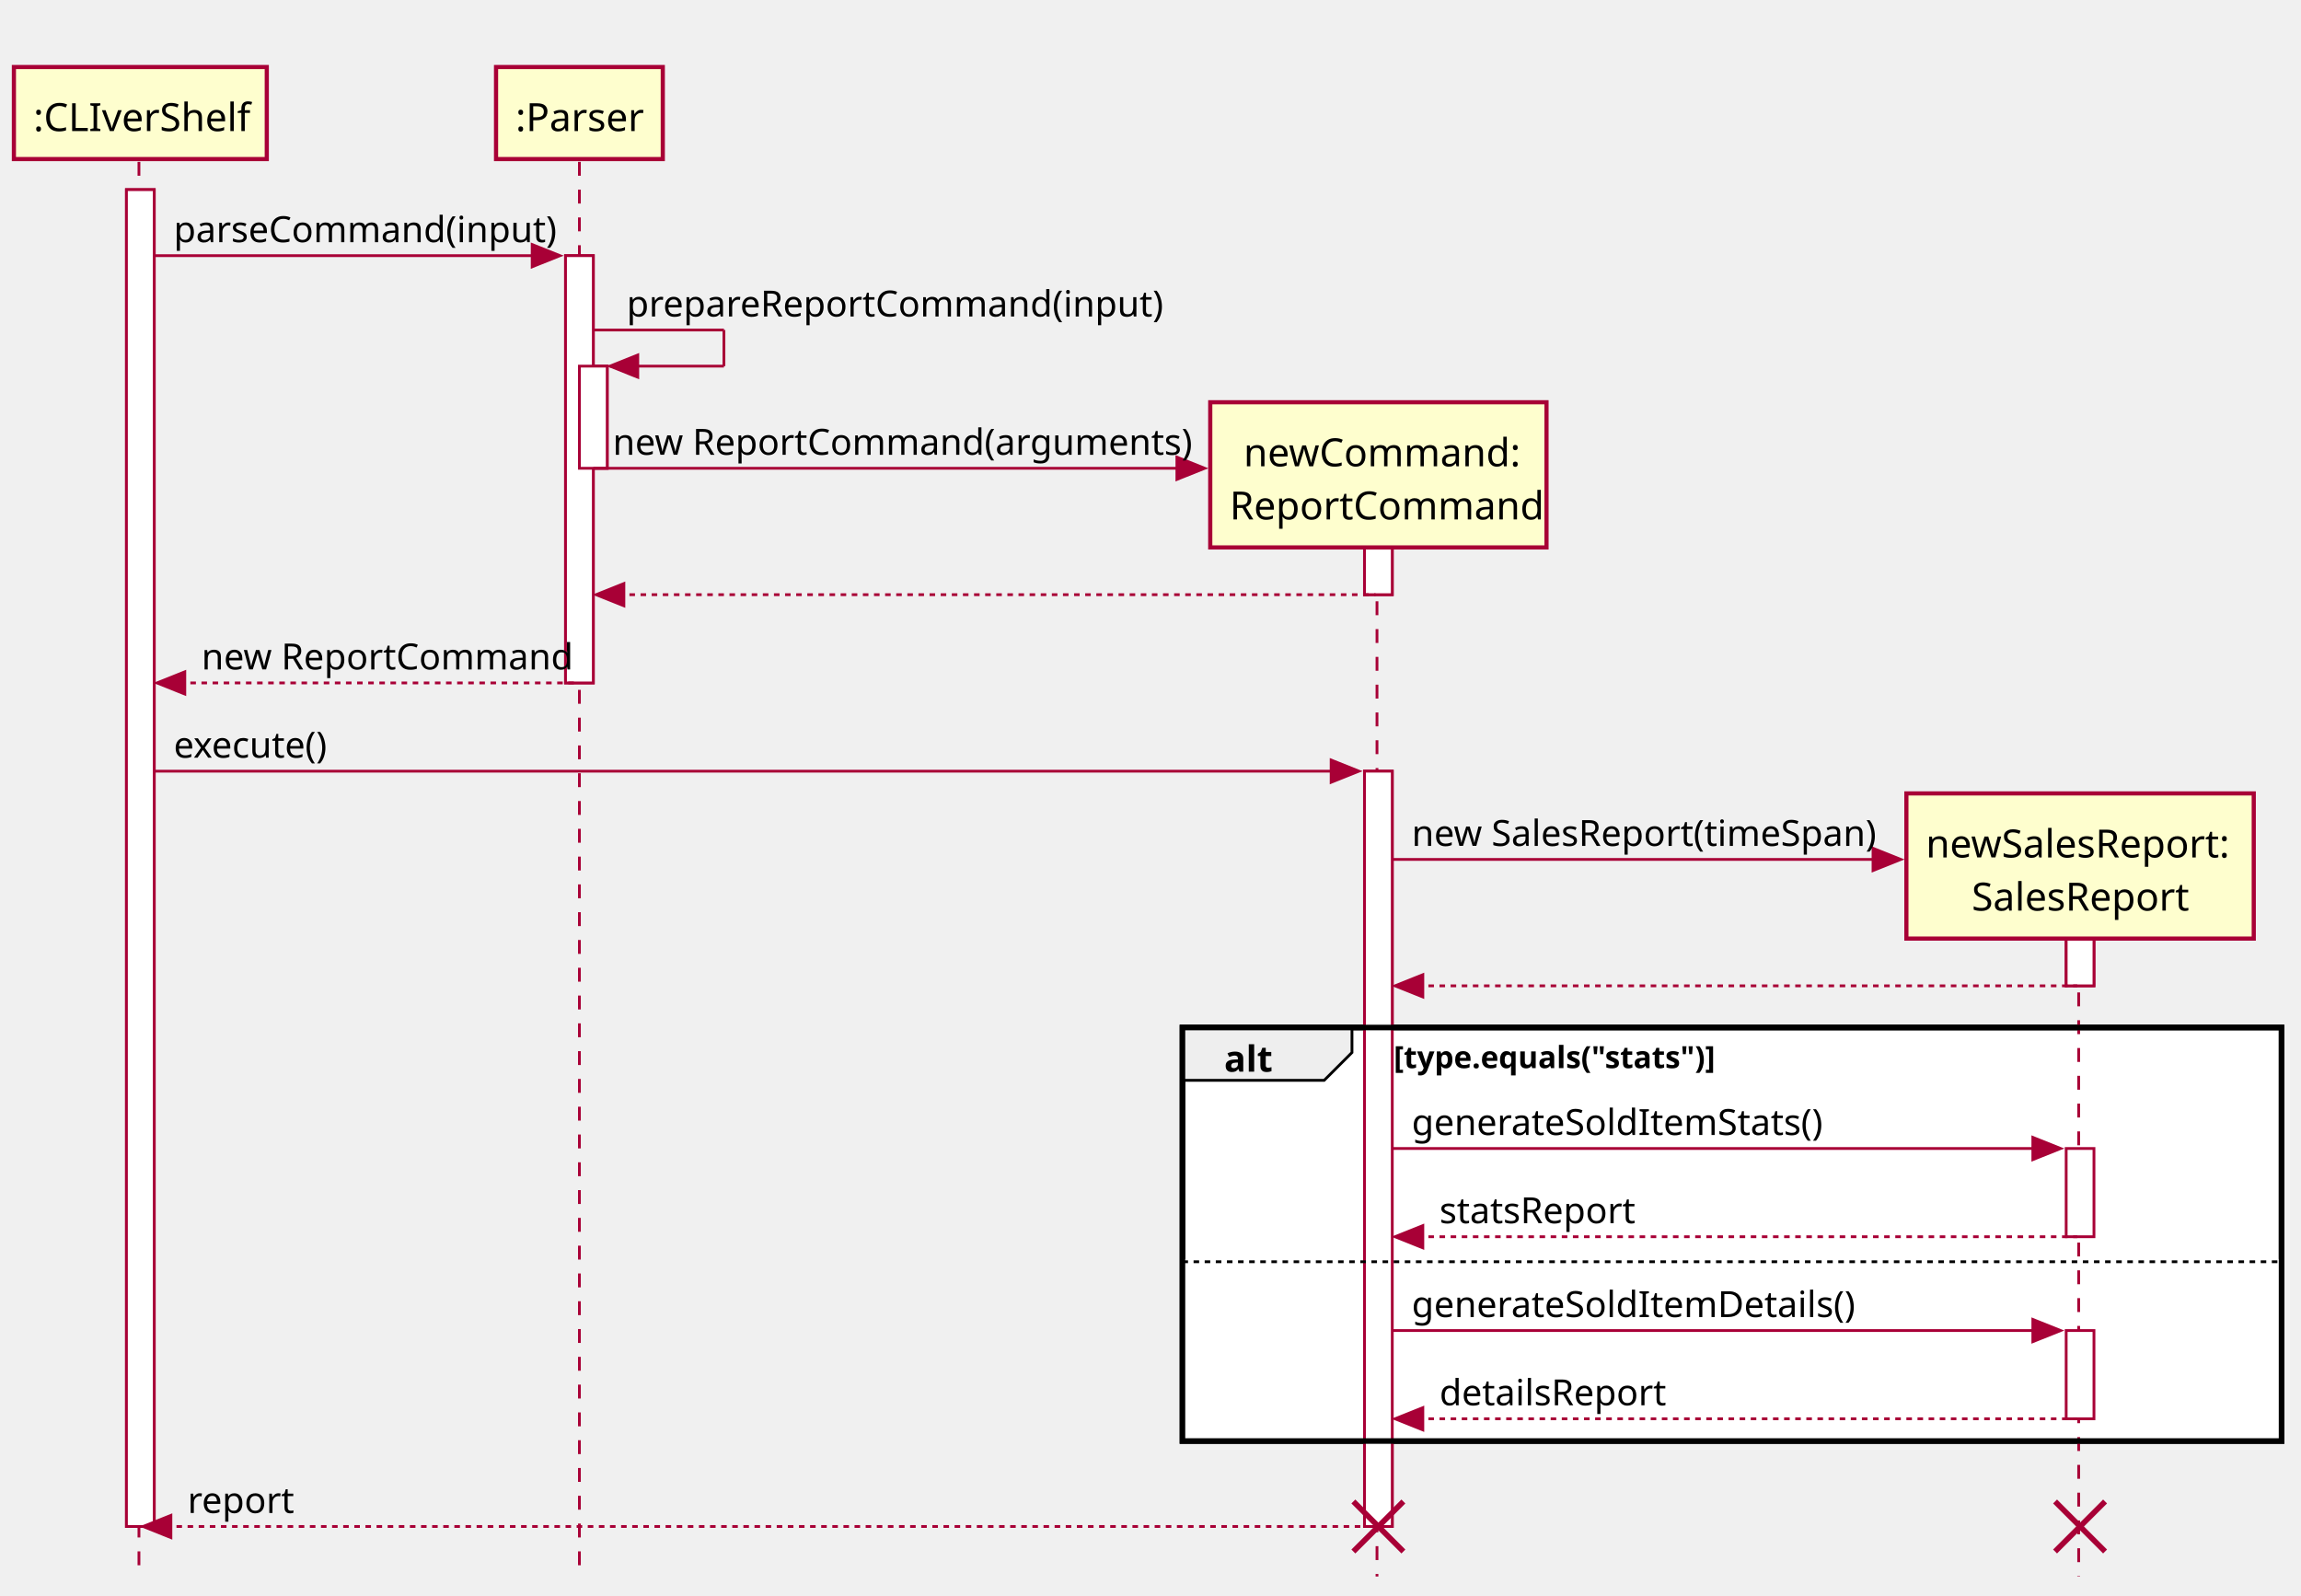
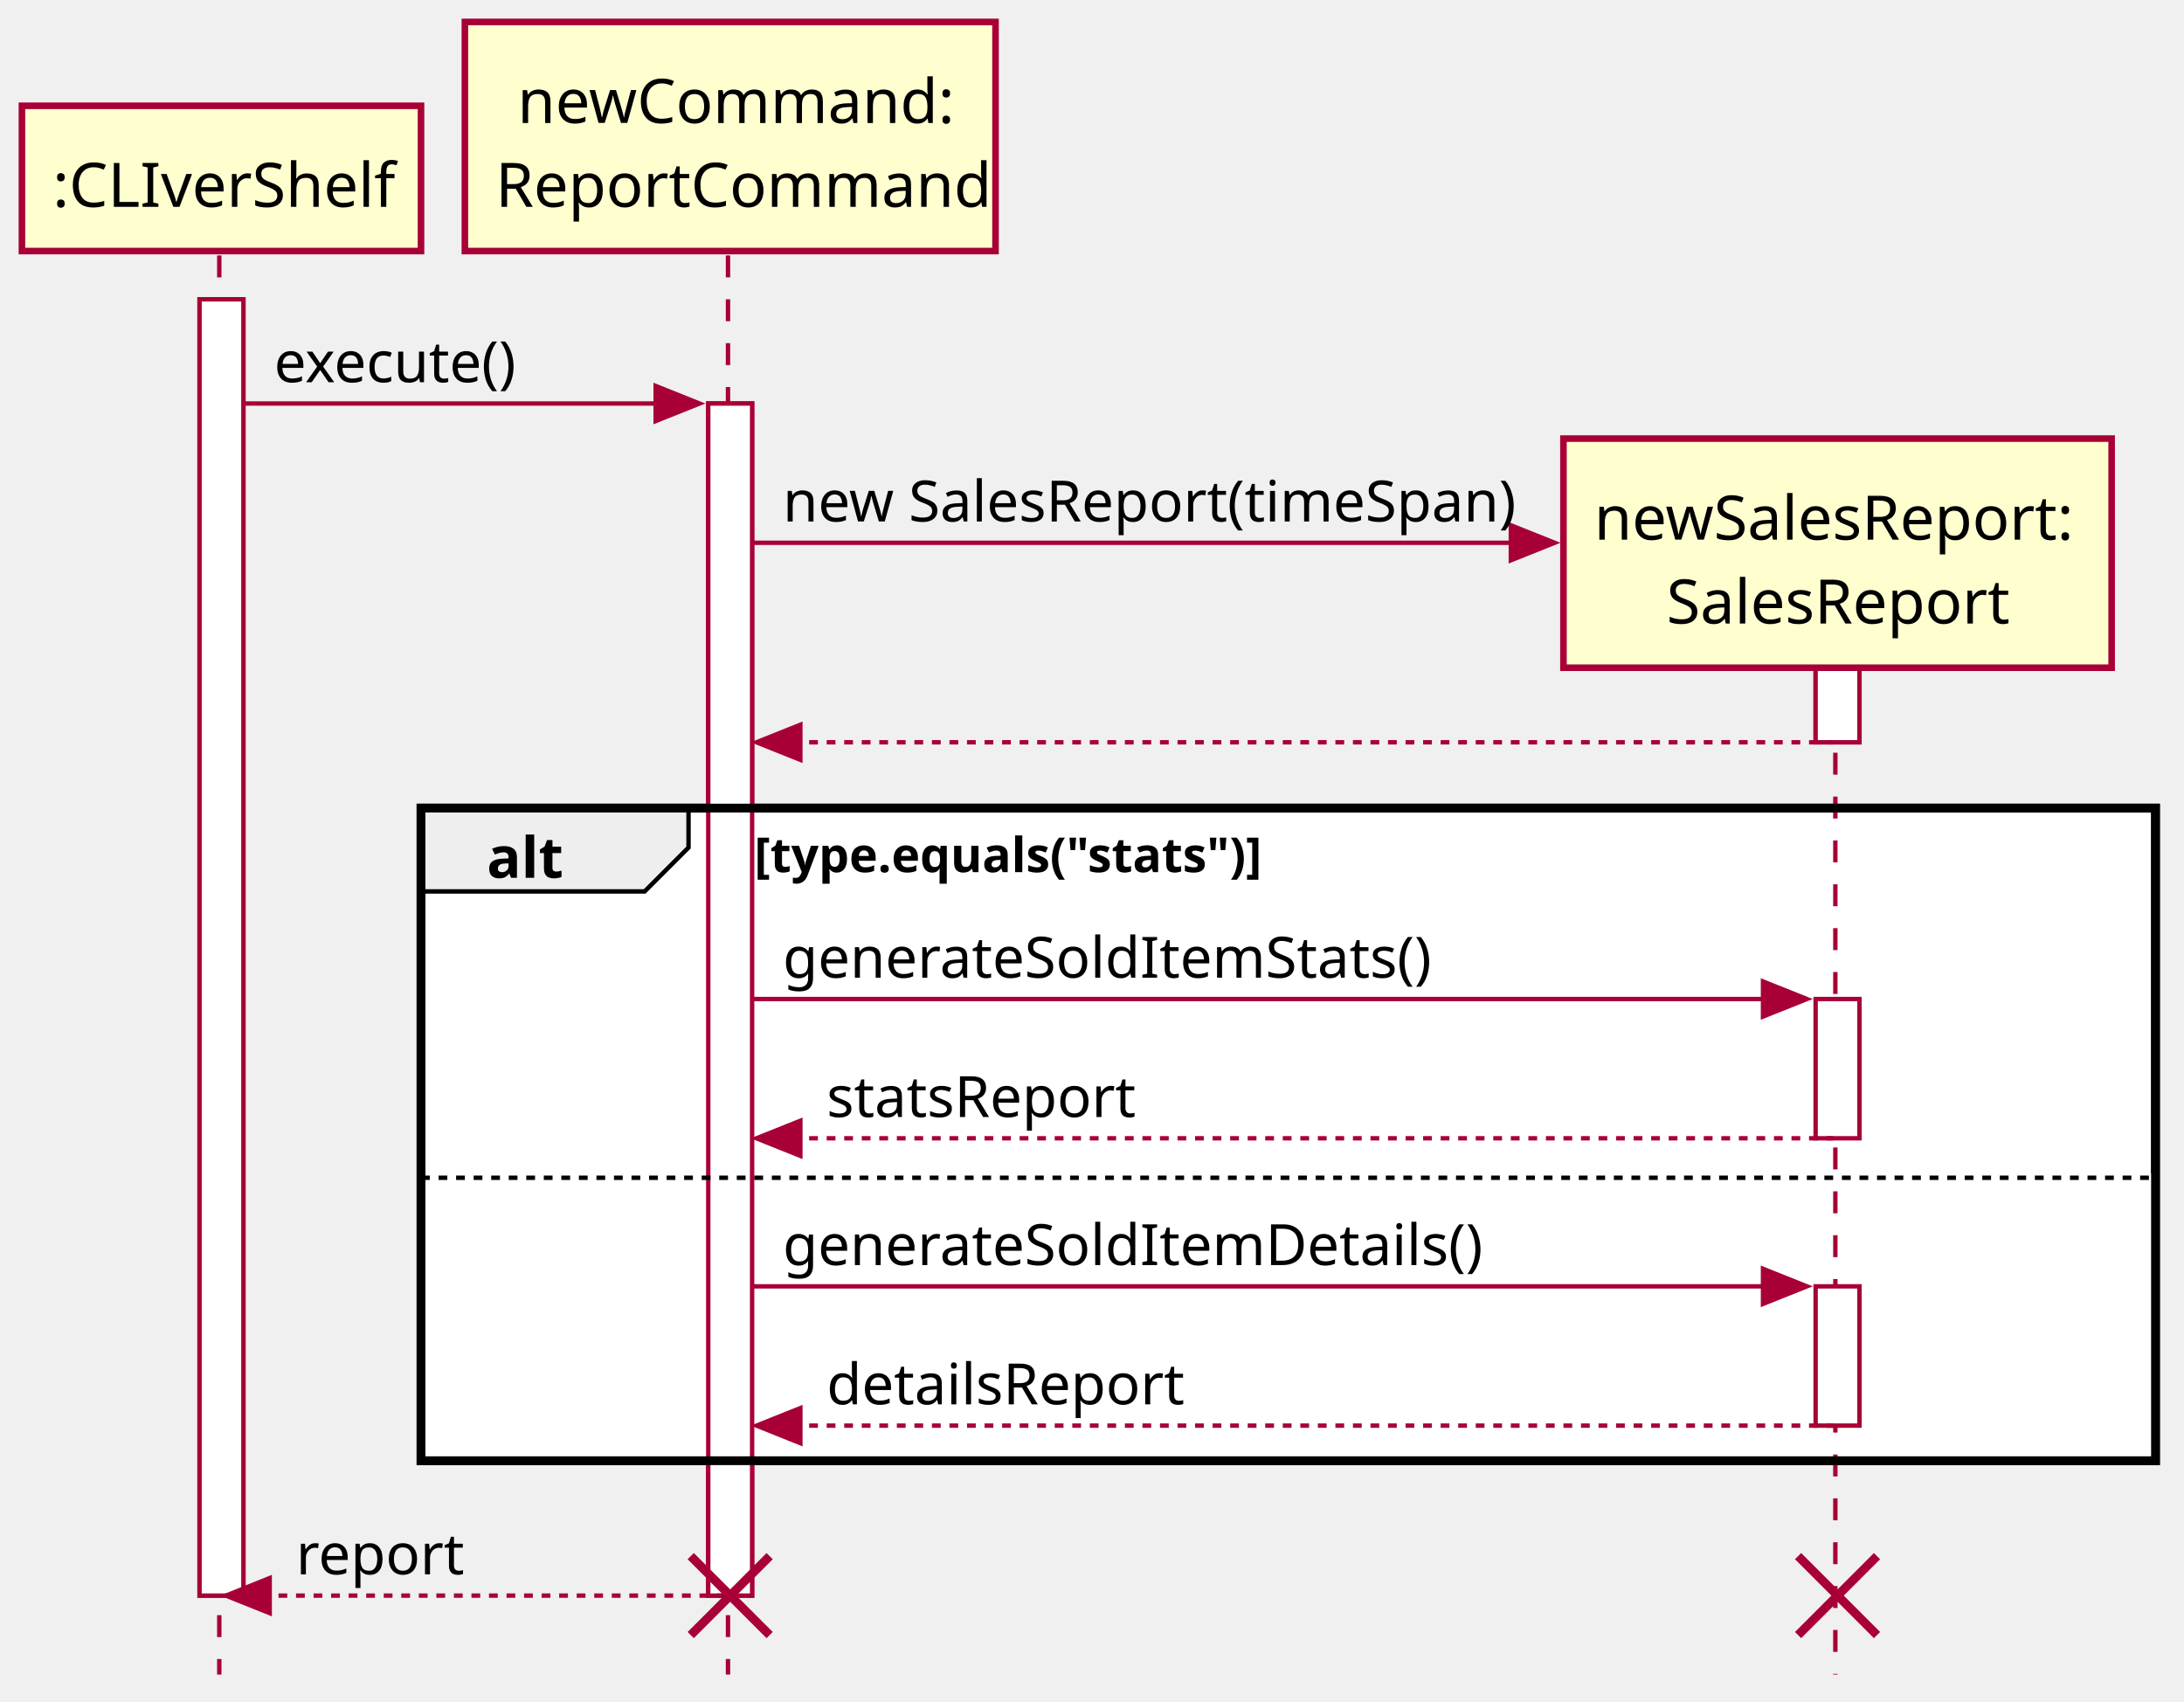
- <svg xmlns="http://www.w3.org/2000/svg" contentScriptType="application/ecmascript" contentStyleType="text/css" height="574px" preserveAspectRatio="none" style="width:828px;height:574px;background:#FFFFFF;" version="1.1" viewBox="0 0 828 574" width="828px" zoomAndPan="magnify">
+ <svg xmlns="http://www.w3.org/2000/svg" contentScriptType="application/ecmascript" contentStyleType="text/css" height="388px" preserveAspectRatio="none" style="width:498px;height:388px;background:#FFFFFF;" version="1.1" viewBox="0 0 498 388" width="498px" zoomAndPan="magnify">
  <defs />
  <g>
-     <rect fill="#FFFFFF" height="481.047" style="stroke:#A80036;stroke-width:1.0;" width="10" x="45.5" y="68.24" />
-     <rect fill="#FFFFFF" height="153.749" style="stroke:#A80036;stroke-width:1.0;" width="10" x="203.5" y="91.995" />
-     <rect fill="#FFFFFF" height="36.754" style="stroke:#A80036;stroke-width:1.0;" width="10" x="208.5" y="131.749" />
-     <rect fill="#FFFFFF" height="35.486" style="stroke:#A80036;stroke-width:1.0;" width="10" x="491" y="178.503" />
-     <rect fill="#FFFFFF" height="271.79" style="stroke:#A80036;stroke-width:1.0;" width="10" x="491" y="277.498" />
-     <rect fill="#FFFFFF" height="35.486" style="stroke:#A80036;stroke-width:1.0;" width="10" x="743.5" y="319.252" />
-     <rect fill="#FFFFFF" height="31.754" style="stroke:#A80036;stroke-width:1.0;" width="10" x="743.5" y="413.27" />
-     <rect fill="#FFFFFF" height="31.754" style="stroke:#A80036;stroke-width:1.0;" width="10" x="743.5" y="478.779" />
-     <rect fill="#FFFFFF" height="148.795" style="stroke:#000000;stroke-width:2.0;" width="395.5" x="425.5" y="369.738" />
-     <rect fill="#FFFFFF" height="65.509" style="stroke:none;stroke-width:1.0;" width="395.5" x="425.5" y="453.024" />
-     <line style="stroke:#A80036;stroke-width:1.0;stroke-dasharray:5.0,5.0;" x1="50" x2="50" y1="58.24" y2="567.288" />
-     <line style="stroke:#A80036;stroke-width:1.0;stroke-dasharray:5.0,5.0;" x1="208.5" x2="208.5" y1="58.24" y2="567.288" />
-     <line style="stroke:#A80036;stroke-width:1.0;stroke-dasharray:5.0,5.0;" x1="495.5" x2="495.5" y1="186.369" y2="567.288" />
-     <line style="stroke:#A80036;stroke-width:1.0;stroke-dasharray:5.0,5.0;" x1="748" x2="748" y1="327.118" y2="567.288" />
+     <rect fill="#FFFFFF" height="295.544" style="stroke:#A80036;stroke-width:1.0;" width="10" x="45.5" y="68.24" />
+     <rect fill="#FFFFFF" height="271.79" style="stroke:#A80036;stroke-width:1.0;" width="10" x="161.5" y="91.995" />
+     <rect fill="#FFFFFF" height="35.486" style="stroke:#A80036;stroke-width:1.0;" width="10" x="414" y="133.749" />
+     <rect fill="#FFFFFF" height="31.754" style="stroke:#A80036;stroke-width:1.0;" width="10" x="414" y="227.767" />
+     <rect fill="#FFFFFF" height="31.754" style="stroke:#A80036;stroke-width:1.0;" width="10" x="414" y="293.275" />
+     <rect fill="#FFFFFF" height="148.795" style="stroke:#000000;stroke-width:2.0;" width="395.5" x="96" y="184.235" />
+     <rect fill="#FFFFFF" height="65.509" style="stroke:none;stroke-width:1.0;" width="395.5" x="96" y="267.521" />
+     <line style="stroke:#A80036;stroke-width:1.0;stroke-dasharray:5.0,5.0;" x1="50" x2="50" y1="58.24" y2="381.784" />
+     <line style="stroke:#A80036;stroke-width:1.0;stroke-dasharray:5.0,5.0;" x1="166" x2="166" y1="58.24" y2="381.784" />
+     <line style="stroke:#A80036;stroke-width:1.0;stroke-dasharray:5.0,5.0;" x1="418.5" x2="418.5" y1="141.615" y2="381.784" />
    <rect fill="#FEFECE" height="33.12" style="stroke:#A80036;stroke-width:1.5;" width="91" x="5" y="24.12" />
    <text fill="#000000" font-family="sans-serif" font-size="14" lengthAdjust="spacing" textLength="77" x="12" y="47.164">:CLIverShelf</text>
-     <rect fill="#FEFECE" height="33.12" style="stroke:#A80036;stroke-width:1.5;" width="60" x="178.5" y="24.12" />
-     <text fill="#000000" font-family="sans-serif" font-size="14" lengthAdjust="spacing" textLength="46" x="185.5" y="47.164">:Parser</text>
-     <rect fill="#FFFFFF" height="481.047" style="stroke:#A80036;stroke-width:1.0;" width="10" x="45.5" y="68.24" />
-     <rect fill="#FFFFFF" height="153.749" style="stroke:#A80036;stroke-width:1.0;" width="10" x="203.5" y="91.995" />
-     <rect fill="#FFFFFF" height="36.754" style="stroke:#A80036;stroke-width:1.0;" width="10" x="208.5" y="131.749" />
-     <rect fill="#FFFFFF" height="35.486" style="stroke:#A80036;stroke-width:1.0;" width="10" x="491" y="178.503" />
-     <rect fill="#FFFFFF" height="271.79" style="stroke:#A80036;stroke-width:1.0;" width="10" x="491" y="277.498" />
-     <rect fill="#FFFFFF" height="35.486" style="stroke:#A80036;stroke-width:1.0;" width="10" x="743.5" y="319.252" />
-     <rect fill="#FFFFFF" height="31.754" style="stroke:#A80036;stroke-width:1.0;" width="10" x="743.5" y="413.27" />
-     <rect fill="#FFFFFF" height="31.754" style="stroke:#A80036;stroke-width:1.0;" width="10" x="743.5" y="478.779" />
-     <polygon fill="#A80036" points="191.5,87.995,201.5,91.995,191.5,95.995" style="stroke:#A80036;stroke-width:1.0;" />
-     <line style="stroke:#A80036;stroke-width:1.0;" x1="55.5" x2="197.5" y1="91.995" y2="91.995" />
-     <text fill="#000000" font-family="sans-serif" font-size="13" lengthAdjust="spacing" textLength="127" x="62.5" y="87.138">parseCommand(input)</text>
-     <line style="stroke:#A80036;stroke-width:1.0;" x1="213.5" x2="260.5" y1="118.749" y2="118.749" />
-     <line style="stroke:#A80036;stroke-width:1.0;" x1="260.5" x2="260.5" y1="118.749" y2="131.749" />
-     <line style="stroke:#A80036;stroke-width:1.0;" x1="219.5" x2="260.5" y1="131.749" y2="131.749" />
-     <polygon fill="#A80036" points="229.5,127.749,219.5,131.749,229.5,135.749" style="stroke:#A80036;stroke-width:1.0;" />
-     <text fill="#000000" font-family="sans-serif" font-size="13" lengthAdjust="spacing" textLength="176" x="225.5" y="113.893">prepareReportCommand(input)</text>
-     <polygon fill="#A80036" points="423.5,164.503,433.5,168.503,423.5,172.503" style="stroke:#A80036;stroke-width:1.0;" />
-     <line style="stroke:#A80036;stroke-width:1.0;" x1="213.5" x2="429.5" y1="168.503" y2="168.503" />
-     <text fill="#000000" font-family="sans-serif" font-size="13" lengthAdjust="spacing" textLength="193" x="220.5" y="163.647">new ReportCommand(arguments)</text>
-     <rect fill="#FEFECE" height="52.24" style="stroke:#A80036;stroke-width:1.5;" width="121" x="435.5" y="144.749" />
-     <text fill="#000000" font-family="sans-serif" font-size="14" lengthAdjust="spacing" textLength="93" x="447.5" y="167.793">newCommand:</text>
-     <text fill="#000000" font-family="sans-serif" font-size="14" lengthAdjust="spacing" textLength="107" x="442.5" y="186.913">ReportCommand</text>
-     <polygon fill="#A80036" points="224.5,209.989,214.5,213.989,224.5,217.989" style="stroke:#A80036;stroke-width:1.0;" />
-     <line style="stroke:#A80036;stroke-width:1.0;stroke-dasharray:2.0,2.0;" x1="218.5" x2="495" y1="213.989" y2="213.989" />
-     <polygon fill="#A80036" points="66.5,241.744,56.5,245.744,66.5,249.744" style="stroke:#A80036;stroke-width:1.0;" />
-     <line style="stroke:#A80036;stroke-width:1.0;stroke-dasharray:2.0,2.0;" x1="60.5" x2="207.5" y1="245.744" y2="245.744" />
-     <text fill="#000000" font-family="sans-serif" font-size="13" lengthAdjust="spacing" textLength="124" x="72.5" y="240.887">new ReportCommand</text>
-     <polygon fill="#A80036" points="479,273.498,489,277.498,479,281.498" style="stroke:#A80036;stroke-width:1.0;" />
-     <line style="stroke:#A80036;stroke-width:1.0;" x1="55.5" x2="485" y1="277.498" y2="277.498" />
-     <text fill="#000000" font-family="sans-serif" font-size="13" lengthAdjust="spacing" textLength="54" x="62.5" y="272.642">execute()</text>
-     <polygon fill="#A80036" points="674,305.252,684,309.252,674,313.252" style="stroke:#A80036;stroke-width:1.0;" />
-     <line style="stroke:#A80036;stroke-width:1.0;" x1="501" x2="680" y1="309.252" y2="309.252" />
-     <text fill="#000000" font-family="sans-serif" font-size="13" lengthAdjust="spacing" textLength="161" x="508" y="304.396">new SalesReport(timeSpan)</text>
-     <rect fill="#FEFECE" height="52.24" style="stroke:#A80036;stroke-width:1.5;" width="125" x="686" y="285.498" />
-     <text fill="#000000" font-family="sans-serif" font-size="14" lengthAdjust="spacing" textLength="107" x="693" y="308.542">newSalesReport:</text>
-     <text fill="#000000" font-family="sans-serif" font-size="14" lengthAdjust="spacing" textLength="78" x="709.5" y="327.662">SalesReport</text>
-     <polygon fill="#A80036" points="512,350.738,502,354.738,512,358.738" style="stroke:#A80036;stroke-width:1.0;" />
-     <line style="stroke:#A80036;stroke-width:1.0;stroke-dasharray:2.0,2.0;" x1="506" x2="747.5" y1="354.738" y2="354.738" />
-     <path d="M425.5,369.738 L486.5,369.738 L486.5,378.738 L476.5,388.738 L425.5,388.738 L425.5,369.738 " fill="#EEEEEE" style="stroke:#000000;stroke-width:1.0;" />
-     <rect fill="none" height="148.795" style="stroke:#000000;stroke-width:2.0;" width="395.5" x="425.5" y="369.738" />
-     <text fill="#000000" font-family="sans-serif" font-size="13" font-weight="bold" lengthAdjust="spacing" textLength="16" x="440.5" y="385.636">alt</text>
-     <text fill="#000000" font-family="sans-serif" font-size="11" font-weight="bold" lengthAdjust="spacing" textLength="118" x="501.5" y="384.344">[type.equals("stats")]</text>
-     <polygon fill="#A80036" points="731.5,409.27,741.5,413.27,731.5,417.27" style="stroke:#A80036;stroke-width:1.0;" />
-     <line style="stroke:#A80036;stroke-width:1.0;" x1="501" x2="737.5" y1="413.27" y2="413.27" />
-     <text fill="#000000" font-family="sans-serif" font-size="13" lengthAdjust="spacing" textLength="140" x="508" y="408.414">generateSoldItemStats()</text>
-     <polygon fill="#A80036" points="512,441.024,502,445.024,512,449.024" style="stroke:#A80036;stroke-width:1.0;" />
-     <line style="stroke:#A80036;stroke-width:1.0;stroke-dasharray:2.0,2.0;" x1="506" x2="747.5" y1="445.024" y2="445.024" />
-     <text fill="#000000" font-family="sans-serif" font-size="13" lengthAdjust="spacing" textLength="67" x="518" y="440.168">statsReport</text>
-     <line style="stroke:#000000;stroke-width:1.0;stroke-dasharray:2.0,2.0;" x1="425.5" x2="821" y1="454.024" y2="454.024" />
-     <polygon fill="#A80036" points="731.5,474.779,741.5,478.779,731.5,482.779" style="stroke:#A80036;stroke-width:1.0;" />
-     <line style="stroke:#A80036;stroke-width:1.0;" x1="501" x2="737.5" y1="478.779" y2="478.779" />
-     <text fill="#000000" font-family="sans-serif" font-size="13" lengthAdjust="spacing" textLength="149" x="508" y="473.922">generateSoldItemDetails()</text>
-     <polygon fill="#A80036" points="512,506.533,502,510.533,512,514.533" style="stroke:#A80036;stroke-width:1.0;" />
-     <line style="stroke:#A80036;stroke-width:1.0;stroke-dasharray:2.0,2.0;" x1="506" x2="747.5" y1="510.533" y2="510.533" />
-     <text fill="#000000" font-family="sans-serif" font-size="13" lengthAdjust="spacing" textLength="76" x="518" y="505.677">detailsReport</text>
-     <polygon fill="#A80036" points="61.5,545.288,51.5,549.288,61.5,553.288" style="stroke:#A80036;stroke-width:1.0;" />
-     <line style="stroke:#A80036;stroke-width:1.0;stroke-dasharray:2.0,2.0;" x1="55.5" x2="495" y1="549.288" y2="549.288" />
-     <text fill="#000000" font-family="sans-serif" font-size="13" lengthAdjust="spacing" textLength="33" x="67.5" y="544.431">report</text>
-     <line style="stroke:#A80036;stroke-width:2.0;" x1="739.5" x2="757.5" y1="540.288" y2="558.288" />
-     <line style="stroke:#A80036;stroke-width:2.0;" x1="739.5" x2="757.5" y1="558.288" y2="540.288" />
-     <line style="stroke:#A80036;stroke-width:2.0;" x1="487" x2="505" y1="540.288" y2="558.288" />
-     <line style="stroke:#A80036;stroke-width:2.0;" x1="487" x2="505" y1="558.288" y2="540.288" />
+     <rect fill="#FEFECE" height="52.24" style="stroke:#A80036;stroke-width:1.5;" width="121" x="106" y="5" />
+     <text fill="#000000" font-family="sans-serif" font-size="14" lengthAdjust="spacing" textLength="93" x="118" y="28.044">newCommand:</text>
+     <text fill="#000000" font-family="sans-serif" font-size="14" lengthAdjust="spacing" textLength="107" x="113" y="47.164">ReportCommand</text>
+     <rect fill="#FFFFFF" height="295.544" style="stroke:#A80036;stroke-width:1.0;" width="10" x="45.5" y="68.24" />
+     <rect fill="#FFFFFF" height="271.79" style="stroke:#A80036;stroke-width:1.0;" width="10" x="161.5" y="91.995" />
+     <rect fill="#FFFFFF" height="35.486" style="stroke:#A80036;stroke-width:1.0;" width="10" x="414" y="133.749" />
+     <rect fill="#FFFFFF" height="31.754" style="stroke:#A80036;stroke-width:1.0;" width="10" x="414" y="227.767" />
+     <rect fill="#FFFFFF" height="31.754" style="stroke:#A80036;stroke-width:1.0;" width="10" x="414" y="293.275" />
+     <polygon fill="#A80036" points="149.5,87.995,159.5,91.995,149.5,95.995" style="stroke:#A80036;stroke-width:1.0;" />
+     <line style="stroke:#A80036;stroke-width:1.0;" x1="55.5" x2="155.5" y1="91.995" y2="91.995" />
+     <text fill="#000000" font-family="sans-serif" font-size="13" lengthAdjust="spacing" textLength="54" x="62.5" y="87.138">execute()</text>
+     <polygon fill="#A80036" points="344.5,119.749,354.5,123.749,344.5,127.749" style="stroke:#A80036;stroke-width:1.0;" />
+     <line style="stroke:#A80036;stroke-width:1.0;" x1="171.5" x2="350.5" y1="123.749" y2="123.749" />
+     <text fill="#000000" font-family="sans-serif" font-size="13" lengthAdjust="spacing" textLength="161" x="178.5" y="118.893">new SalesReport(timeSpan)</text>
+     <rect fill="#FEFECE" height="52.24" style="stroke:#A80036;stroke-width:1.5;" width="125" x="356.5" y="99.995" />
+     <text fill="#000000" font-family="sans-serif" font-size="14" lengthAdjust="spacing" textLength="107" x="363.5" y="123.039">newSalesReport:</text>
+     <text fill="#000000" font-family="sans-serif" font-size="14" lengthAdjust="spacing" textLength="78" x="380" y="142.159">SalesReport</text>
+     <polygon fill="#A80036" points="182.5,165.235,172.5,169.235,182.5,173.235" style="stroke:#A80036;stroke-width:1.0;" />
+     <line style="stroke:#A80036;stroke-width:1.0;stroke-dasharray:2.0,2.0;" x1="176.5" x2="418" y1="169.235" y2="169.235" />
+     <path d="M96,184.235 L157,184.235 L157,193.235 L147,203.235 L96,203.235 L96,184.235 " fill="#EEEEEE" style="stroke:#000000;stroke-width:1.0;" />
+     <rect fill="none" height="148.795" style="stroke:#000000;stroke-width:2.0;" width="395.5" x="96" y="184.235" />
+     <text fill="#000000" font-family="sans-serif" font-size="13" font-weight="bold" lengthAdjust="spacing" textLength="16" x="111" y="200.133">alt</text>
+     <text fill="#000000" font-family="sans-serif" font-size="11" font-weight="bold" lengthAdjust="spacing" textLength="118" x="172" y="198.841">[type.equals("stats")]</text>
+     <polygon fill="#A80036" points="402,223.767,412,227.767,402,231.767" style="stroke:#A80036;stroke-width:1.0;" />
+     <line style="stroke:#A80036;stroke-width:1.0;" x1="171.5" x2="408" y1="227.767" y2="227.767" />
+     <text fill="#000000" font-family="sans-serif" font-size="13" lengthAdjust="spacing" textLength="140" x="178.5" y="222.91">generateSoldItemStats()</text>
+     <polygon fill="#A80036" points="182.5,255.521,172.5,259.521,182.5,263.521" style="stroke:#A80036;stroke-width:1.0;" />
+     <line style="stroke:#A80036;stroke-width:1.0;stroke-dasharray:2.0,2.0;" x1="176.5" x2="418" y1="259.521" y2="259.521" />
+     <text fill="#000000" font-family="sans-serif" font-size="13" lengthAdjust="spacing" textLength="67" x="188.5" y="254.665">statsReport</text>
+     <line style="stroke:#000000;stroke-width:1.0;stroke-dasharray:2.0,2.0;" x1="96" x2="491.5" y1="268.521" y2="268.521" />
+     <polygon fill="#A80036" points="402,289.275,412,293.275,402,297.275" style="stroke:#A80036;stroke-width:1.0;" />
+     <line style="stroke:#A80036;stroke-width:1.0;" x1="171.5" x2="408" y1="293.275" y2="293.275" />
+     <text fill="#000000" font-family="sans-serif" font-size="13" lengthAdjust="spacing" textLength="149" x="178.5" y="288.419">generateSoldItemDetails()</text>
+     <polygon fill="#A80036" points="182.5,321.03,172.5,325.03,182.5,329.03" style="stroke:#A80036;stroke-width:1.0;" />
+     <line style="stroke:#A80036;stroke-width:1.0;stroke-dasharray:2.0,2.0;" x1="176.5" x2="418" y1="325.03" y2="325.03" />
+     <text fill="#000000" font-family="sans-serif" font-size="13" lengthAdjust="spacing" textLength="76" x="188.5" y="320.173">detailsReport</text>
+     <polygon fill="#A80036" points="61.5,359.784,51.5,363.784,61.5,367.784" style="stroke:#A80036;stroke-width:1.0;" />
+     <line style="stroke:#A80036;stroke-width:1.0;stroke-dasharray:2.0,2.0;" x1="55.5" x2="165.5" y1="363.784" y2="363.784" />
+     <text fill="#000000" font-family="sans-serif" font-size="13" lengthAdjust="spacing" textLength="33" x="67.5" y="358.928">report</text>
+     <line style="stroke:#A80036;stroke-width:2.0;" x1="410" x2="428" y1="354.784" y2="372.784" />
+     <line style="stroke:#A80036;stroke-width:2.0;" x1="410" x2="428" y1="372.784" y2="354.784" />
+     <line style="stroke:#A80036;stroke-width:2.0;" x1="157.5" x2="175.5" y1="354.784" y2="372.784" />
+     <line style="stroke:#A80036;stroke-width:2.0;" x1="157.5" x2="175.5" y1="372.784" y2="354.784" />
  </g>
</svg>
